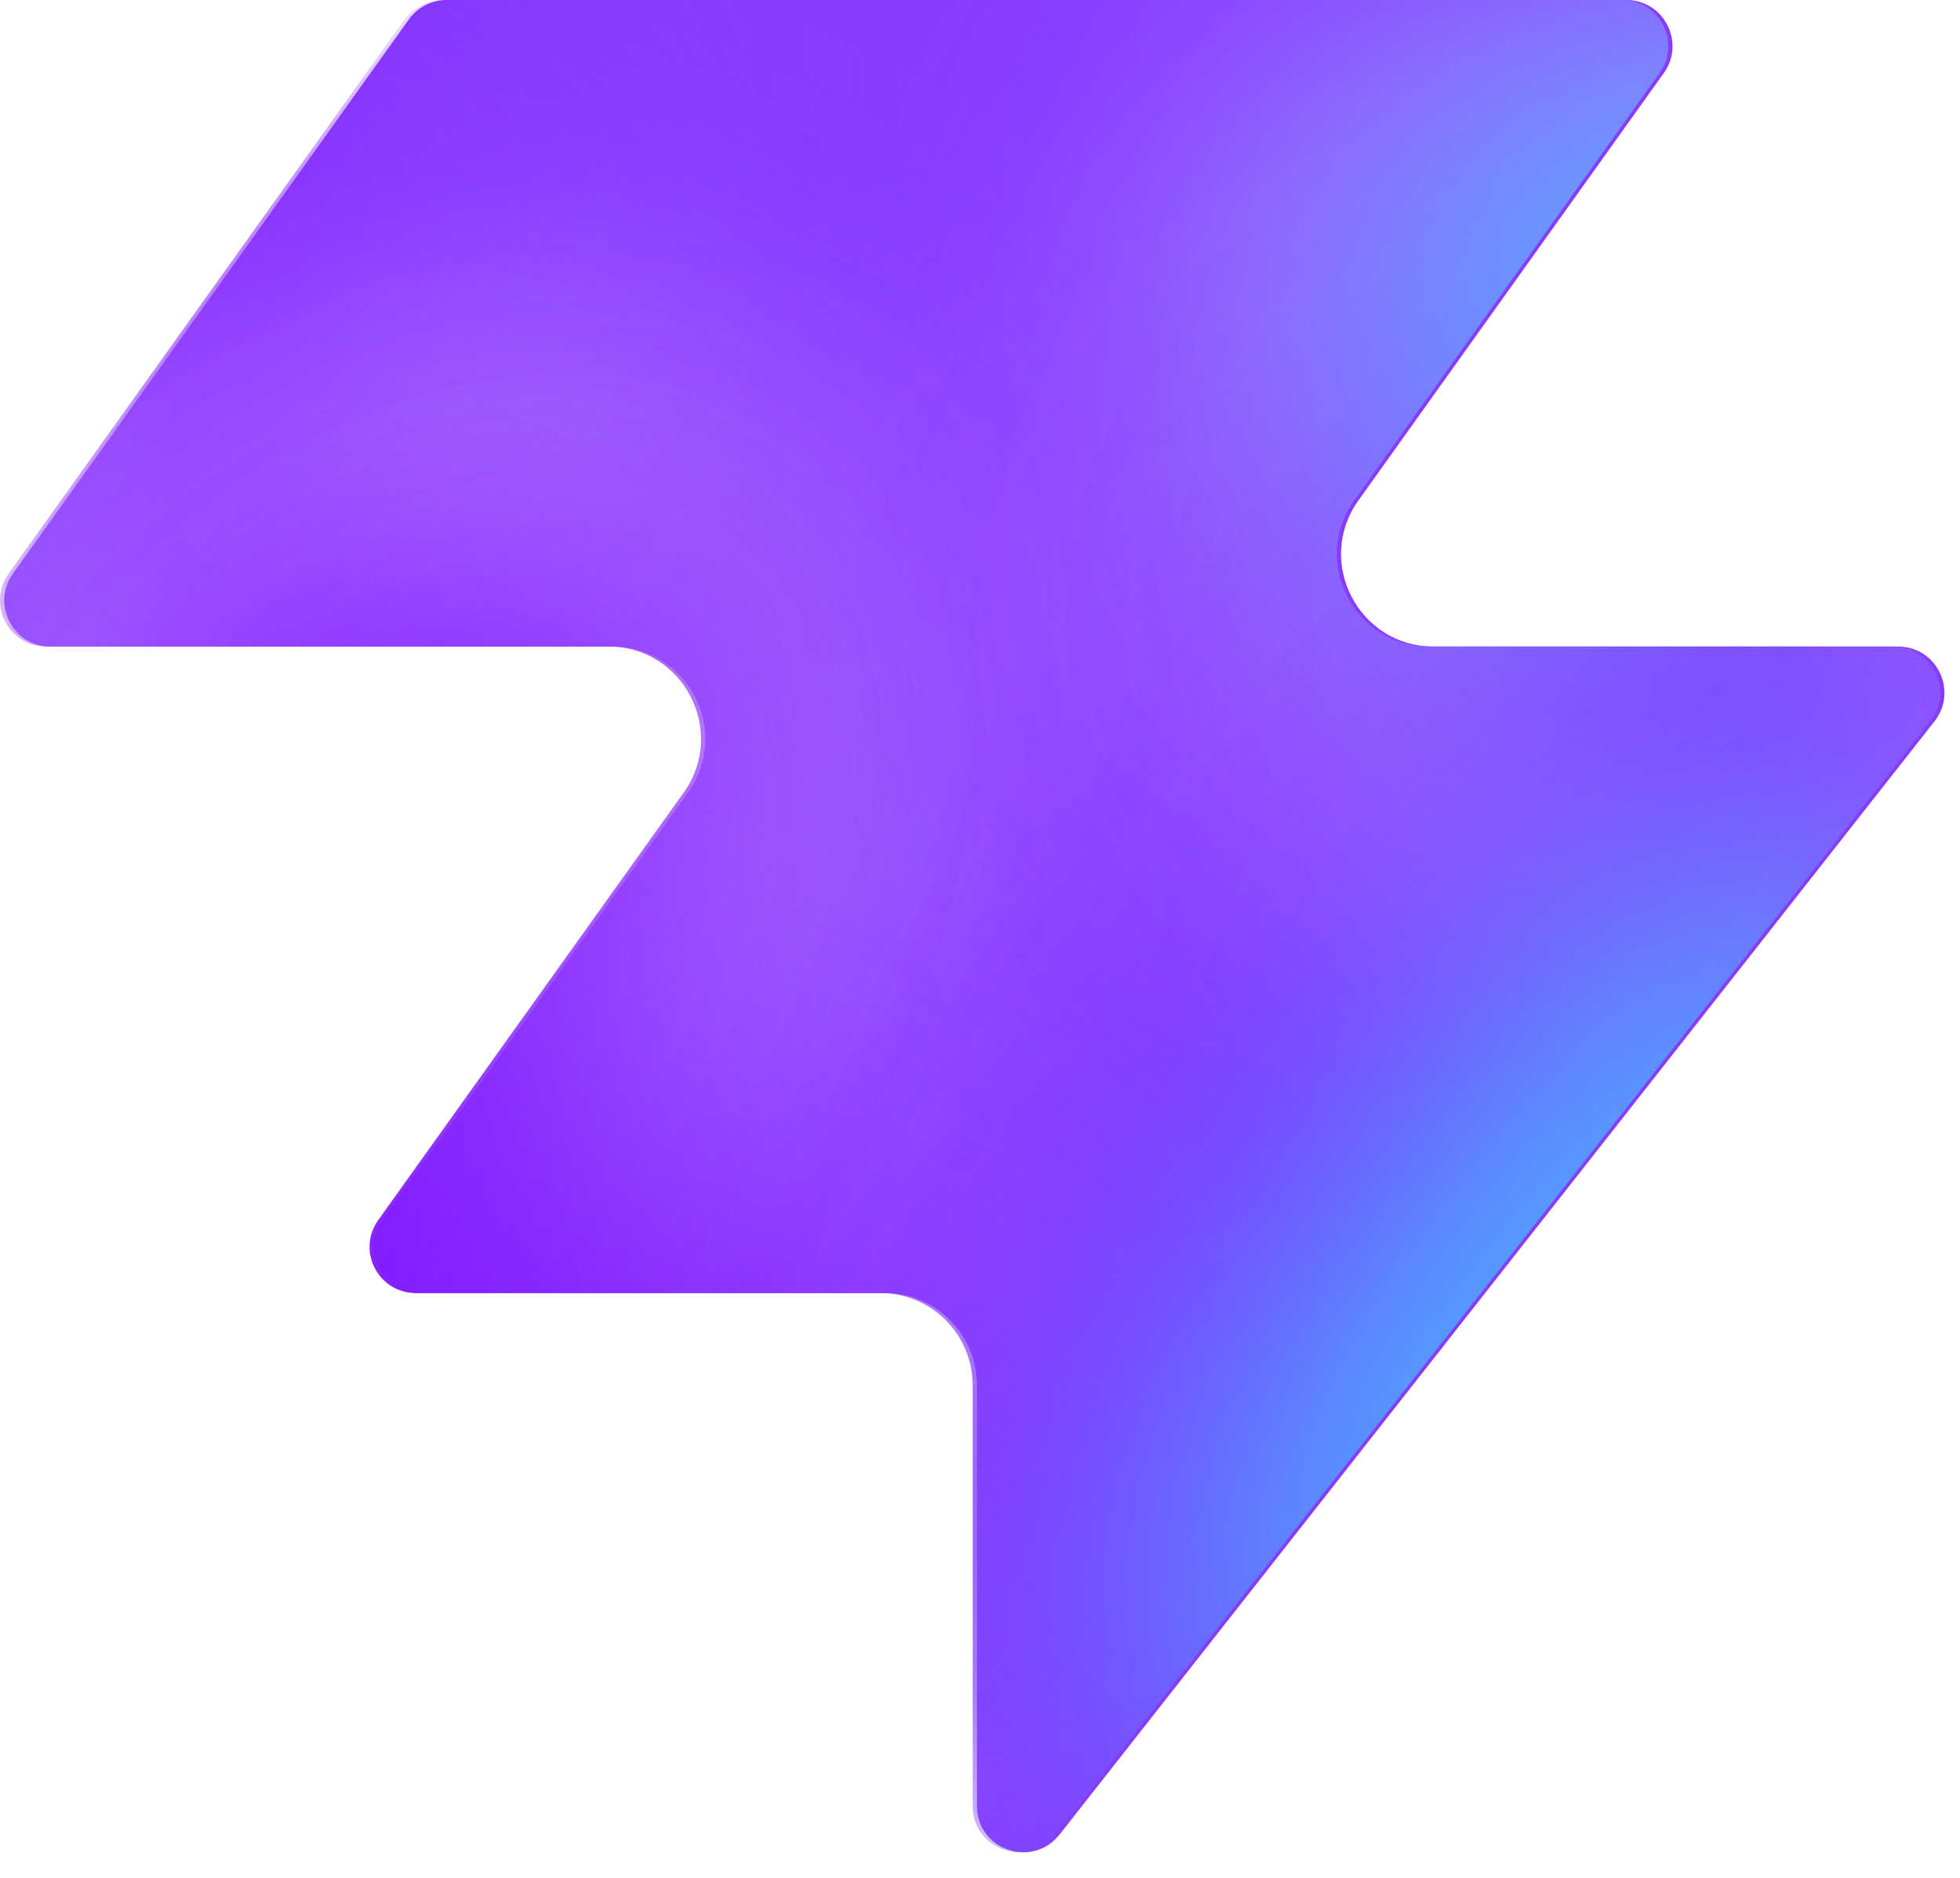
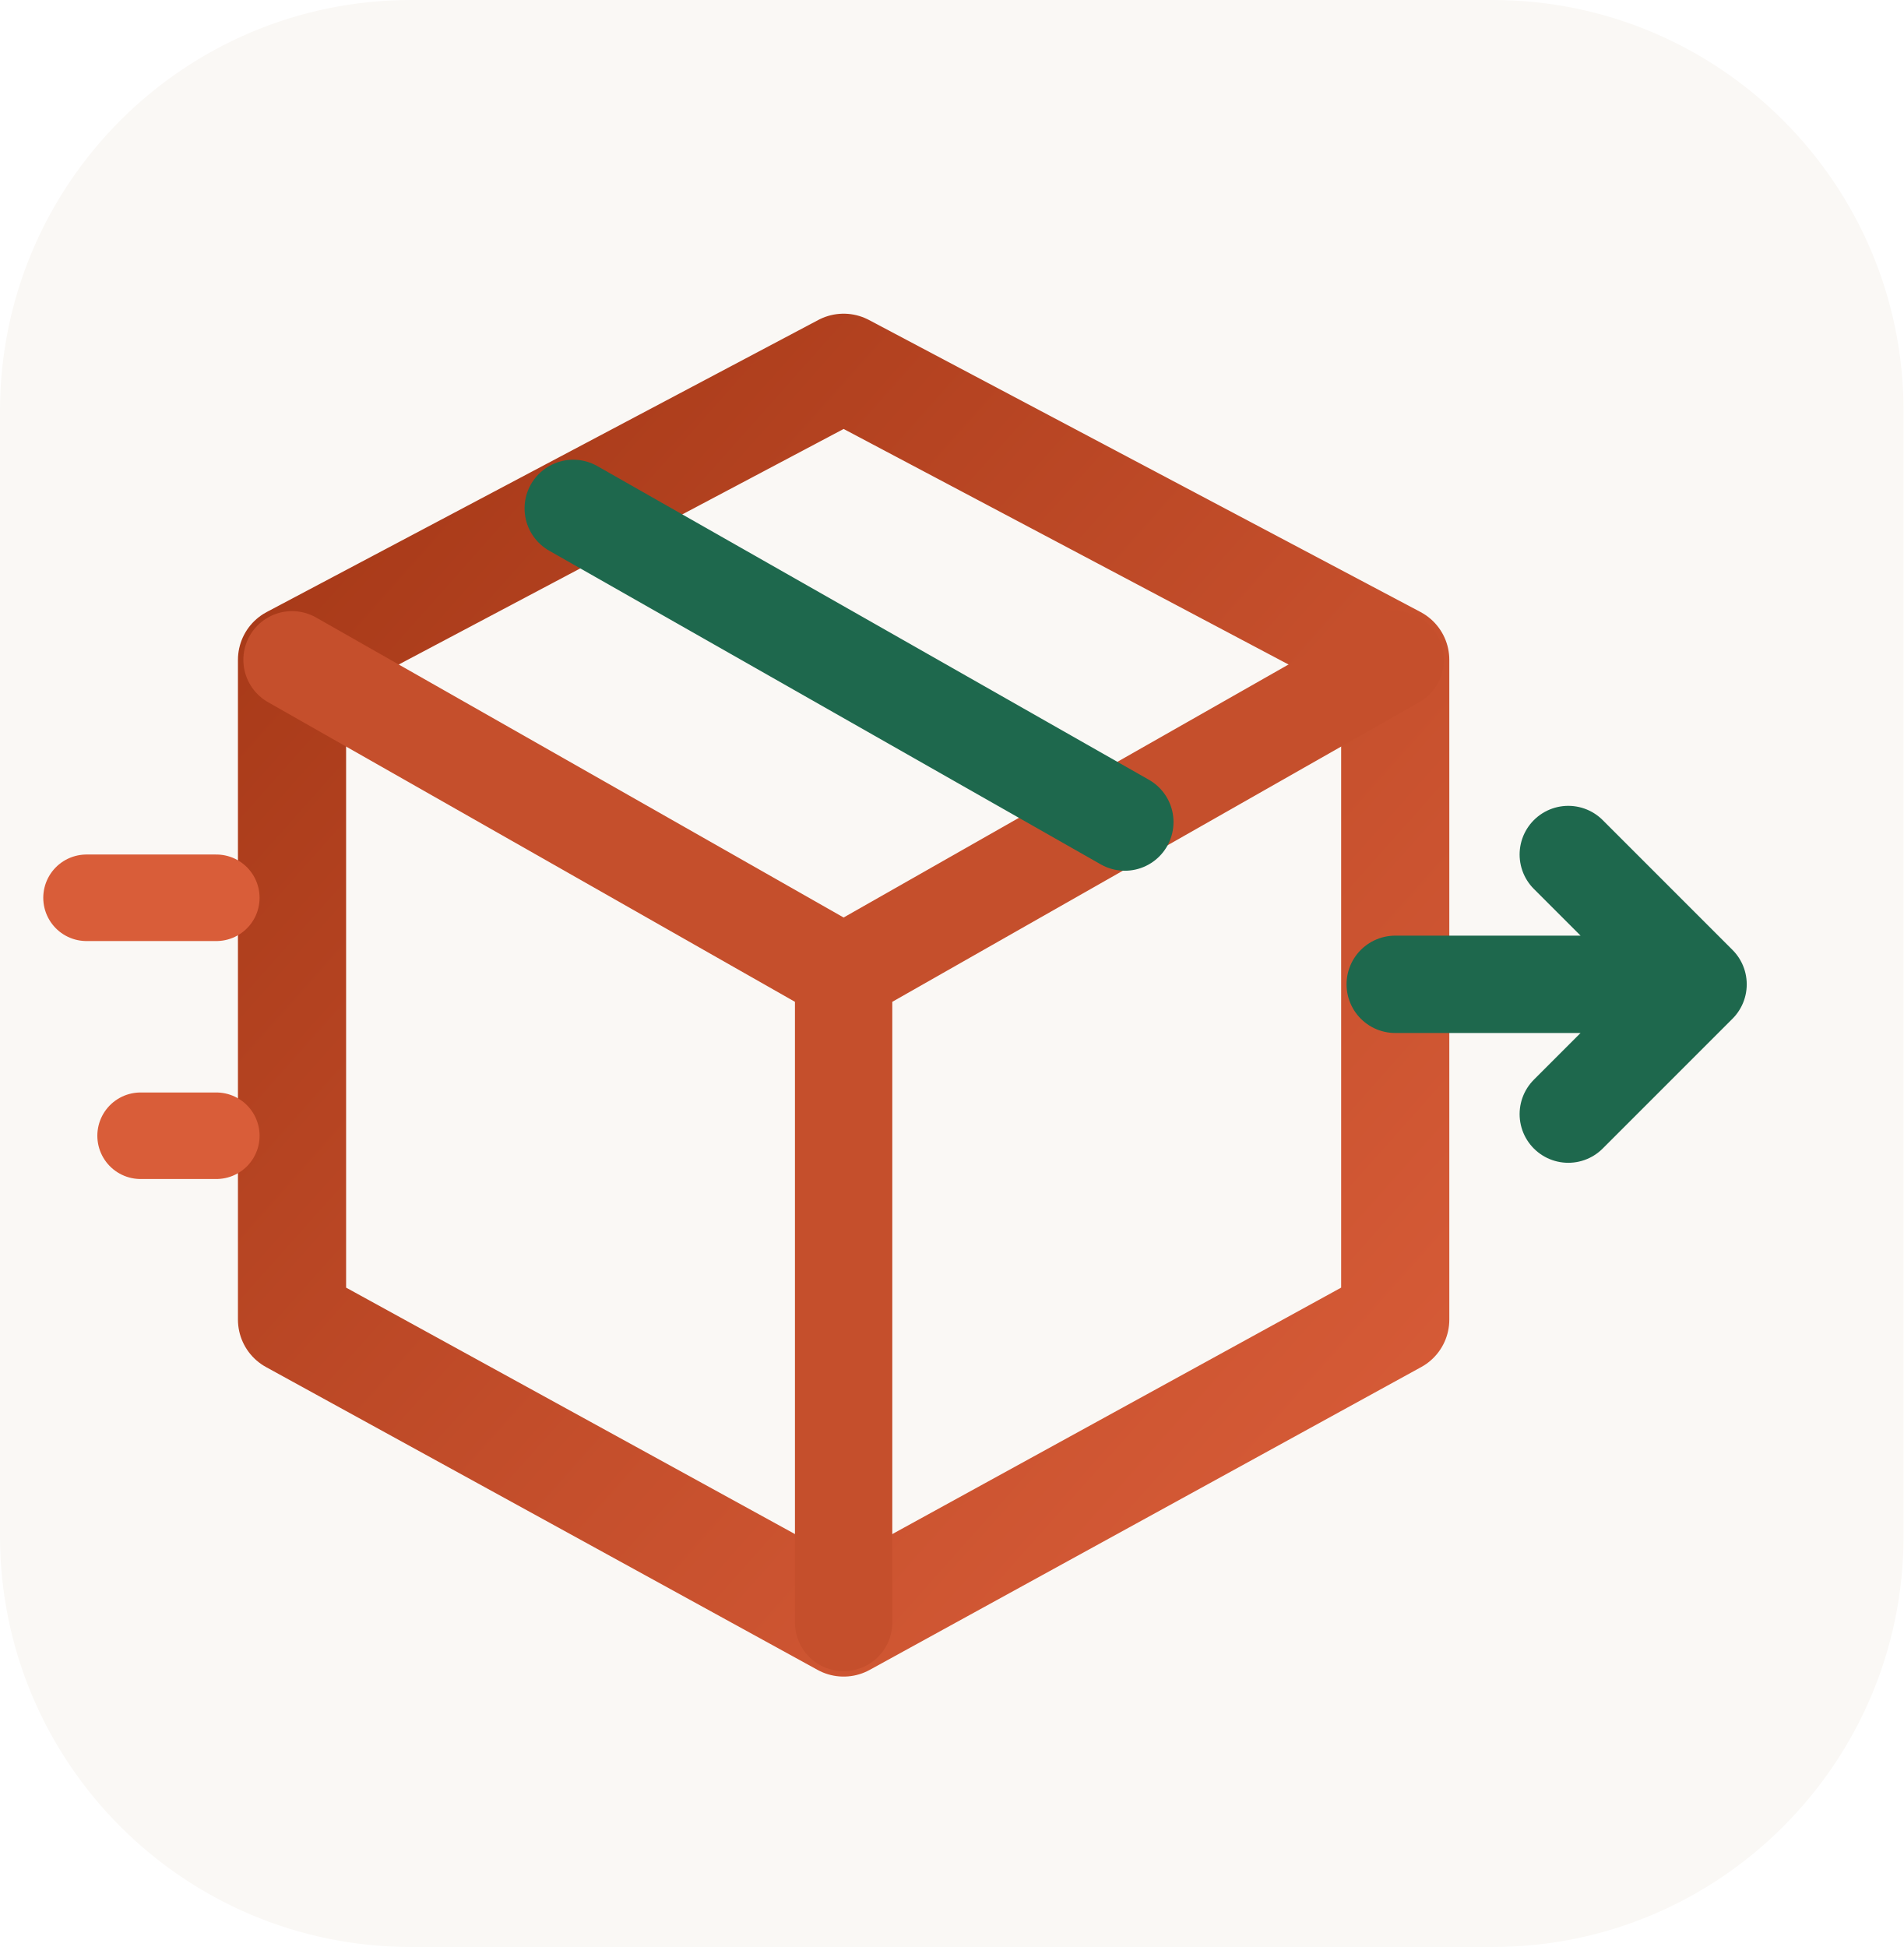
- <svg xmlns="http://www.w3.org/2000/svg" width="48" height="46" fill="none" viewBox="0 0 48 46">
-   <path fill="#863bff" d="M25.946 44.938c-.664.845-2.021.375-2.021-.698V33.937a2.26 2.26 0 0 0-2.262-2.262H10.287c-.92 0-1.456-1.04-.92-1.788l7.48-10.471c1.07-1.497 0-3.578-1.842-3.578H1.237c-.92 0-1.456-1.04-.92-1.788L10.013.474c.214-.297.556-.474.92-.474h28.894c.92 0 1.456 1.04.92 1.788l-7.48 10.471c-1.07 1.498 0 3.579 1.842 3.579h11.377c.943 0 1.473 1.088.89 1.83L25.947 44.94z" style="fill:#863bff;fill:color(display-p3 .525 .23 1);fill-opacity:1" />
-   <mask id="a" width="48" height="46" x="0" y="0" maskUnits="userSpaceOnUse" style="mask-type:alpha">
-     <path fill="#000" d="M25.842 44.938c-.664.844-2.021.375-2.021-.698V33.937a2.26 2.26 0 0 0-2.262-2.262H10.183c-.92 0-1.456-1.04-.92-1.788l7.48-10.471c1.07-1.498 0-3.579-1.842-3.579H1.133c-.92 0-1.456-1.04-.92-1.787L9.91.473c.214-.297.556-.474.92-.474h28.894c.92 0 1.456 1.04.92 1.788l-7.48 10.471c-1.07 1.498 0 3.578 1.842 3.578h11.377c.943 0 1.473 1.088.89 1.832L25.843 44.94z" style="fill:#000;fill-opacity:1" />
-   </mask>
-   <g mask="url(#a)">
-     <g filter="url(#b)">
-       <ellipse cx="5.508" cy="14.704" fill="#ede6ff" rx="5.508" ry="14.704" style="fill:#ede6ff;fill:color(display-p3 .927 .903 1);fill-opacity:1" transform="matrix(.00324 1 1 -.00324 -4.47 31.516)" />
-     </g>
-     <g filter="url(#c)">
-       <ellipse cx="10.399" cy="29.851" fill="#ede6ff" rx="10.399" ry="29.851" style="fill:#ede6ff;fill:color(display-p3 .927 .903 1);fill-opacity:1" transform="matrix(.00324 1 1 -.00324 -39.328 7.883)" />
-     </g>
-     <g filter="url(#d)">
-       <ellipse cx="5.508" cy="30.487" fill="#7e14ff" rx="5.508" ry="30.487" style="fill:#7e14ff;fill:color(display-p3 .492 .077 1);fill-opacity:1" transform="rotate(89.814 -25.913 -14.639)scale(1 -1)" />
-     </g>
-     <g filter="url(#e)">
-       <ellipse cx="5.508" cy="30.599" fill="#7e14ff" rx="5.508" ry="30.599" style="fill:#7e14ff;fill:color(display-p3 .492 .077 1);fill-opacity:1" transform="rotate(89.814 -32.644 -3.334)scale(1 -1)" />
-     </g>
-     <g filter="url(#f)">
-       <ellipse cx="5.508" cy="30.599" fill="#7e14ff" rx="5.508" ry="30.599" style="fill:#7e14ff;fill:color(display-p3 .492 .077 1);fill-opacity:1" transform="matrix(.00324 1 1 -.00324 -34.34 30.47)" />
-     </g>
-     <g filter="url(#g)">
-       <ellipse cx="14.072" cy="22.078" fill="#ede6ff" rx="14.072" ry="22.078" style="fill:#ede6ff;fill:color(display-p3 .927 .903 1);fill-opacity:1" transform="rotate(93.35 24.506 48.493)scale(-1 1)" />
-     </g>
-     <g filter="url(#h)">
-       <ellipse cx="3.47" cy="21.501" fill="#7e14ff" rx="3.47" ry="21.501" style="fill:#7e14ff;fill:color(display-p3 .492 .077 1);fill-opacity:1" transform="rotate(89.009 28.708 47.59)scale(-1 1)" />
-     </g>
-     <g filter="url(#i)">
-       <ellipse cx="3.47" cy="21.501" fill="#7e14ff" rx="3.47" ry="21.501" style="fill:#7e14ff;fill:color(display-p3 .492 .077 1);fill-opacity:1" transform="rotate(89.009 28.708 47.59)scale(-1 1)" />
-     </g>
-     <g filter="url(#j)">
-       <ellipse cx=".387" cy="8.972" fill="#7e14ff" rx="4.407" ry="29.108" style="fill:#7e14ff;fill:color(display-p3 .492 .077 1);fill-opacity:1" transform="rotate(39.51 .387 8.972)" />
-     </g>
-     <g filter="url(#k)">
-       <ellipse cx="47.523" cy="-6.092" fill="#7e14ff" rx="4.407" ry="29.108" style="fill:#7e14ff;fill:color(display-p3 .492 .077 1);fill-opacity:1" transform="rotate(37.892 47.523 -6.092)" />
-     </g>
-     <g filter="url(#l)">
-       <ellipse cx="41.412" cy="6.333" fill="#47bfff" rx="5.971" ry="9.665" style="fill:#47bfff;fill:color(display-p3 .28 .748 1);fill-opacity:1" transform="rotate(37.892 41.412 6.333)" />
-     </g>
-     <g filter="url(#m)">
-       <ellipse cx="-1.879" cy="38.332" fill="#7e14ff" rx="4.407" ry="29.108" style="fill:#7e14ff;fill:color(display-p3 .492 .077 1);fill-opacity:1" transform="rotate(37.892 -1.88 38.332)" />
-     </g>
-     <g filter="url(#n)">
-       <ellipse cx="-1.879" cy="38.332" fill="#7e14ff" rx="4.407" ry="29.108" style="fill:#7e14ff;fill:color(display-p3 .492 .077 1);fill-opacity:1" transform="rotate(37.892 -1.88 38.332)" />
-     </g>
-     <g filter="url(#o)">
-       <ellipse cx="35.651" cy="29.907" fill="#7e14ff" rx="4.407" ry="29.108" style="fill:#7e14ff;fill:color(display-p3 .492 .077 1);fill-opacity:1" transform="rotate(37.892 35.651 29.907)" />
-     </g>
-     <g filter="url(#p)">
-       <ellipse cx="38.418" cy="32.4" fill="#47bfff" rx="5.971" ry="15.297" style="fill:#47bfff;fill:color(display-p3 .28 .748 1);fill-opacity:1" transform="rotate(37.892 38.418 32.4)" />
-     </g>
+ <svg xmlns="http://www.w3.org/2000/svg" width="176" height="180" viewBox="0 0 176 180" role="img" aria-labelledby="title">
+   <defs>
+     <linearGradient id="fav-brand" x1="0" y1="0" x2="1" y2="1">
+       <stop offset="0" stop-color="#A43716" />
+       <stop offset="0.58" stop-color="#C54F2C" />
+       <stop offset="1" stop-color="#D95D39" />
+     </linearGradient>
+   </defs>
+   <rect width="176" height="180" rx="38" fill="#FAF8F5" />
+   <g fill="none" stroke-linecap="round" stroke-linejoin="round">
+     <path d="M27 61 78 34l51 27v61l-51 28-51-28Z" stroke="url(#fav-brand)" stroke-width="10" />
+     <path d="m27 61 51 29 51-29M78 90v60" stroke="#C54F2C" stroke-width="9" />
+     <path d="m53 47 51 29" stroke="#1E684D" stroke-width="9" />
+     <path d="M129 91h27m-11-12 12 12-12 12" stroke="#1E684D" stroke-width="9" />
+     <path d="M8 83h12M13 105h7" stroke="#D95D39" stroke-width="8" />
  </g>
-   <defs>
-     <filter id="b" width="60.045" height="41.654" x="-19.77" y="16.149" color-interpolation-filters="sRGB" filterUnits="userSpaceOnUse">
-       <feFlood flood-opacity="0" result="BackgroundImageFix" />
-       <feBlend in="SourceGraphic" in2="BackgroundImageFix" result="shape" />
-       <feGaussianBlur result="effect1_foregroundBlur_2002_17158" stdDeviation="7.659" />
-     </filter>
-     <filter id="c" width="90.34" height="51.437" x="-54.613" y="-7.533" color-interpolation-filters="sRGB" filterUnits="userSpaceOnUse">
-       <feFlood flood-opacity="0" result="BackgroundImageFix" />
-       <feBlend in="SourceGraphic" in2="BackgroundImageFix" result="shape" />
-       <feGaussianBlur result="effect1_foregroundBlur_2002_17158" stdDeviation="7.659" />
-     </filter>
-     <filter id="d" width="79.355" height="29.4" x="-49.64" y="2.03" color-interpolation-filters="sRGB" filterUnits="userSpaceOnUse">
-       <feFlood flood-opacity="0" result="BackgroundImageFix" />
-       <feBlend in="SourceGraphic" in2="BackgroundImageFix" result="shape" />
-       <feGaussianBlur result="effect1_foregroundBlur_2002_17158" stdDeviation="4.596" />
-     </filter>
-     <filter id="e" width="79.579" height="29.4" x="-45.045" y="20.029" color-interpolation-filters="sRGB" filterUnits="userSpaceOnUse">
-       <feFlood flood-opacity="0" result="BackgroundImageFix" />
-       <feBlend in="SourceGraphic" in2="BackgroundImageFix" result="shape" />
-       <feGaussianBlur result="effect1_foregroundBlur_2002_17158" stdDeviation="4.596" />
-     </filter>
-     <filter id="f" width="79.579" height="29.4" x="-43.513" y="21.178" color-interpolation-filters="sRGB" filterUnits="userSpaceOnUse">
-       <feFlood flood-opacity="0" result="BackgroundImageFix" />
-       <feBlend in="SourceGraphic" in2="BackgroundImageFix" result="shape" />
-       <feGaussianBlur result="effect1_foregroundBlur_2002_17158" stdDeviation="4.596" />
-     </filter>
-     <filter id="g" width="74.749" height="58.852" x="15.756" y="-17.901" color-interpolation-filters="sRGB" filterUnits="userSpaceOnUse">
-       <feFlood flood-opacity="0" result="BackgroundImageFix" />
-       <feBlend in="SourceGraphic" in2="BackgroundImageFix" result="shape" />
-       <feGaussianBlur result="effect1_foregroundBlur_2002_17158" stdDeviation="7.659" />
-     </filter>
-     <filter id="h" width="61.377" height="25.362" x="23.548" y="2.284" color-interpolation-filters="sRGB" filterUnits="userSpaceOnUse">
-       <feFlood flood-opacity="0" result="BackgroundImageFix" />
-       <feBlend in="SourceGraphic" in2="BackgroundImageFix" result="shape" />
-       <feGaussianBlur result="effect1_foregroundBlur_2002_17158" stdDeviation="4.596" />
-     </filter>
-     <filter id="i" width="61.377" height="25.362" x="23.548" y="2.284" color-interpolation-filters="sRGB" filterUnits="userSpaceOnUse">
-       <feFlood flood-opacity="0" result="BackgroundImageFix" />
-       <feBlend in="SourceGraphic" in2="BackgroundImageFix" result="shape" />
-       <feGaussianBlur result="effect1_foregroundBlur_2002_17158" stdDeviation="4.596" />
-     </filter>
-     <filter id="j" width="56.045" height="63.649" x="-27.636" y="-22.853" color-interpolation-filters="sRGB" filterUnits="userSpaceOnUse">
-       <feFlood flood-opacity="0" result="BackgroundImageFix" />
-       <feBlend in="SourceGraphic" in2="BackgroundImageFix" result="shape" />
-       <feGaussianBlur result="effect1_foregroundBlur_2002_17158" stdDeviation="4.596" />
-     </filter>
-     <filter id="k" width="54.814" height="64.646" x="20.116" y="-38.415" color-interpolation-filters="sRGB" filterUnits="userSpaceOnUse">
-       <feFlood flood-opacity="0" result="BackgroundImageFix" />
-       <feBlend in="SourceGraphic" in2="BackgroundImageFix" result="shape" />
-       <feGaussianBlur result="effect1_foregroundBlur_2002_17158" stdDeviation="4.596" />
-     </filter>
-     <filter id="l" width="33.541" height="35.313" x="24.641" y="-11.323" color-interpolation-filters="sRGB" filterUnits="userSpaceOnUse">
-       <feFlood flood-opacity="0" result="BackgroundImageFix" />
-       <feBlend in="SourceGraphic" in2="BackgroundImageFix" result="shape" />
-       <feGaussianBlur result="effect1_foregroundBlur_2002_17158" stdDeviation="4.596" />
-     </filter>
-     <filter id="m" width="54.814" height="64.646" x="-29.286" y="6.009" color-interpolation-filters="sRGB" filterUnits="userSpaceOnUse">
-       <feFlood flood-opacity="0" result="BackgroundImageFix" />
-       <feBlend in="SourceGraphic" in2="BackgroundImageFix" result="shape" />
-       <feGaussianBlur result="effect1_foregroundBlur_2002_17158" stdDeviation="4.596" />
-     </filter>
-     <filter id="n" width="54.814" height="64.646" x="-29.286" y="6.009" color-interpolation-filters="sRGB" filterUnits="userSpaceOnUse">
-       <feFlood flood-opacity="0" result="BackgroundImageFix" />
-       <feBlend in="SourceGraphic" in2="BackgroundImageFix" result="shape" />
-       <feGaussianBlur result="effect1_foregroundBlur_2002_17158" stdDeviation="4.596" />
-     </filter>
-     <filter id="o" width="54.814" height="64.646" x="8.244" y="-2.416" color-interpolation-filters="sRGB" filterUnits="userSpaceOnUse">
-       <feFlood flood-opacity="0" result="BackgroundImageFix" />
-       <feBlend in="SourceGraphic" in2="BackgroundImageFix" result="shape" />
-       <feGaussianBlur result="effect1_foregroundBlur_2002_17158" stdDeviation="4.596" />
-     </filter>
-     <filter id="p" width="39.409" height="43.623" x="18.713" y="10.588" color-interpolation-filters="sRGB" filterUnits="userSpaceOnUse">
-       <feFlood flood-opacity="0" result="BackgroundImageFix" />
-       <feBlend in="SourceGraphic" in2="BackgroundImageFix" result="shape" />
-       <feGaussianBlur result="effect1_foregroundBlur_2002_17158" stdDeviation="4.596" />
-     </filter>
-   </defs>
</svg>
